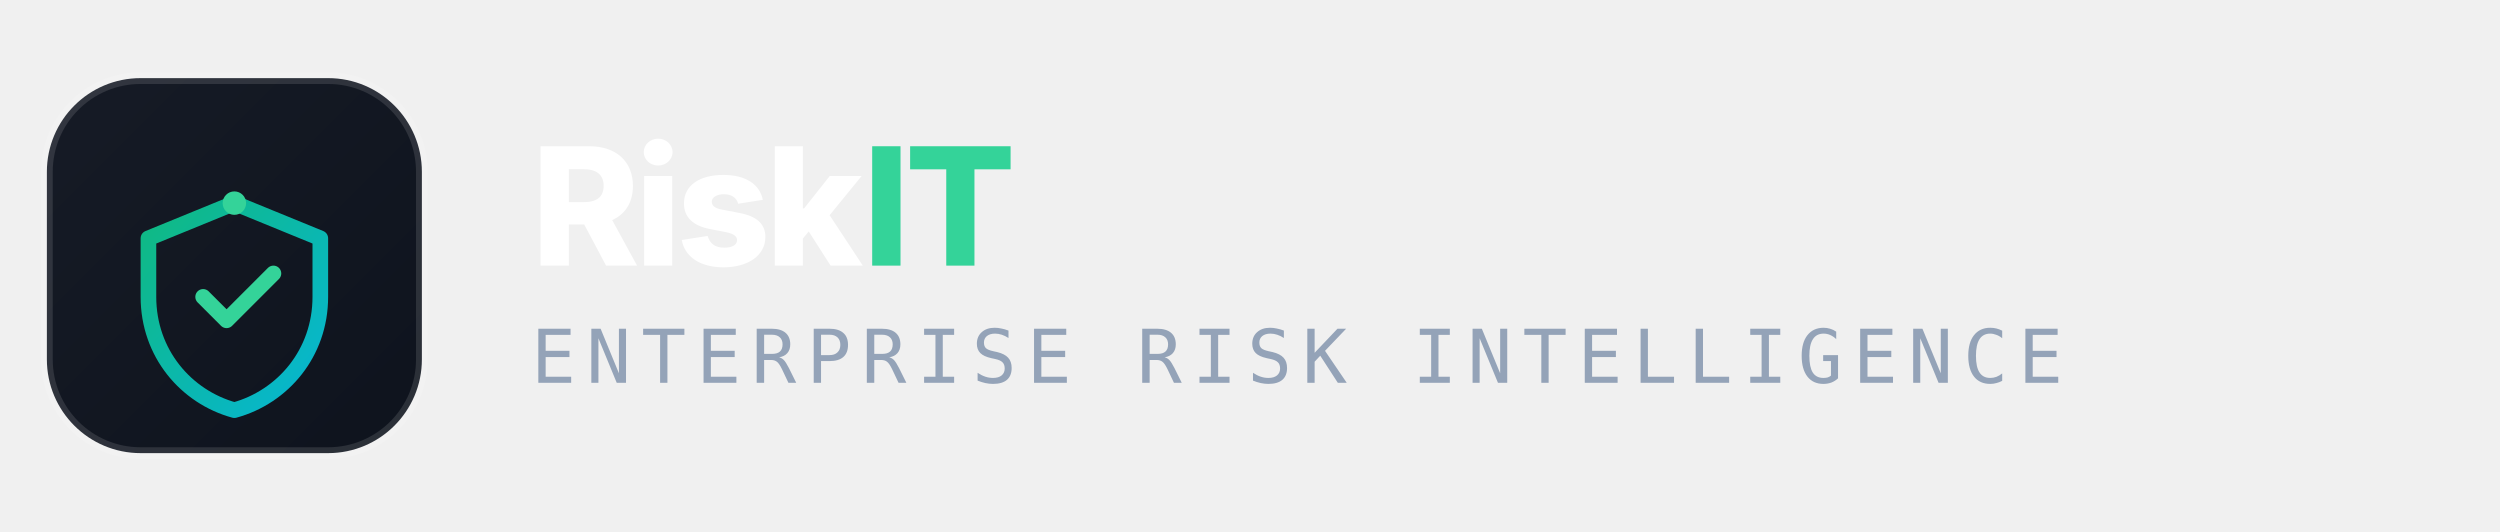
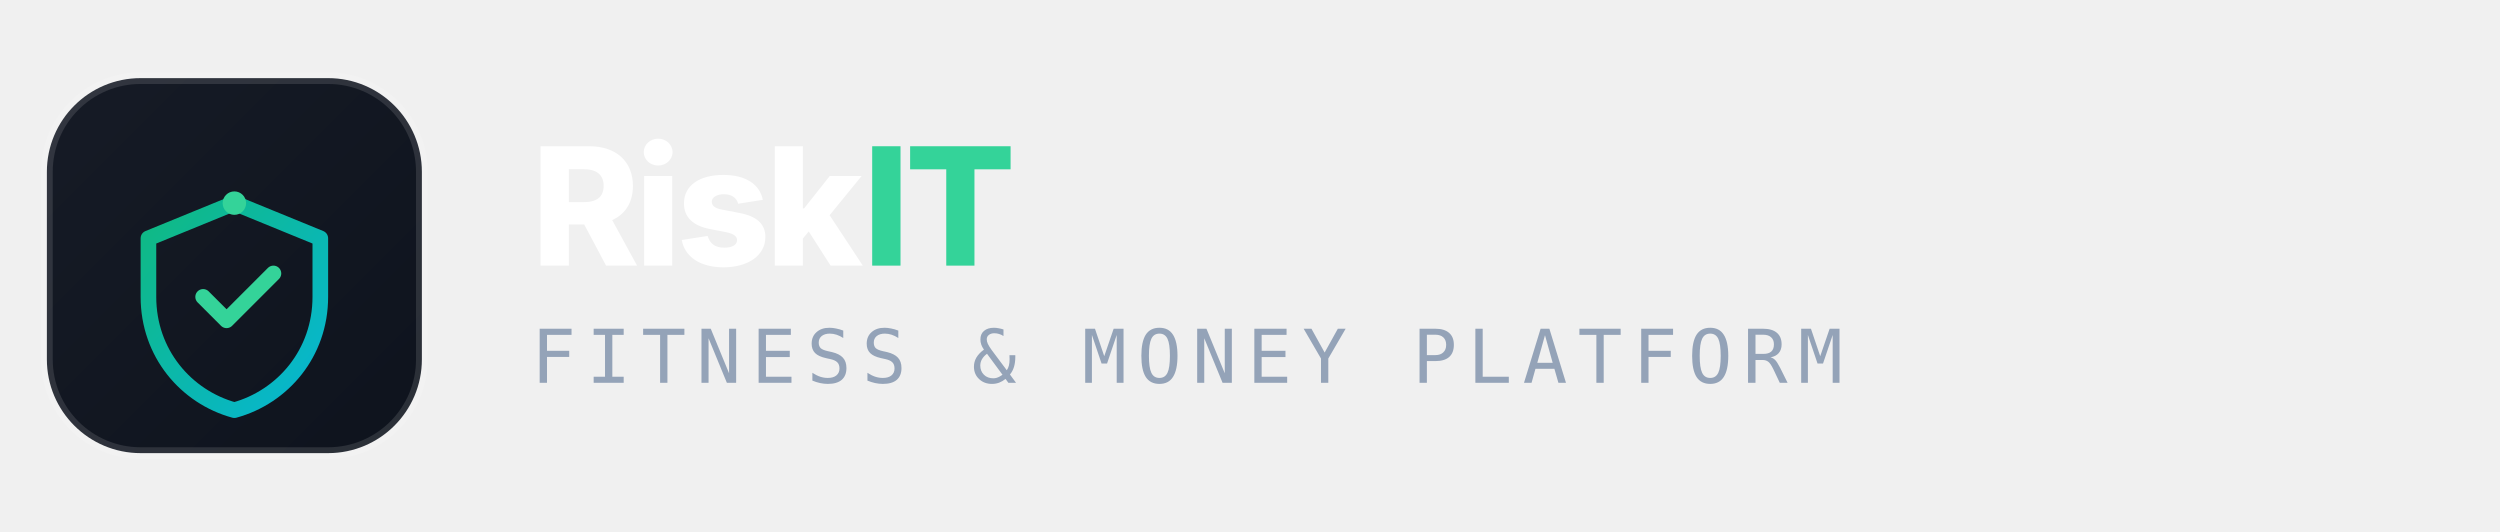
<svg xmlns="http://www.w3.org/2000/svg" viewBox="0 0 320 68" width="320" height="68" fill="none">
  <defs>
    <linearGradient id="risk-grad" x1="0%" y1="0%" x2="100%" y2="100%">
      <stop offset="0%" stop-color="#10b981" />
      <stop offset="100%" stop-color="#06b6d4" />
    </linearGradient>
    <linearGradient id="shield-bg" x1="0%" y1="0%" x2="100%" y2="100%">
      <stop offset="0%" stop-color="#161b26" />
      <stop offset="100%" stop-color="#0e131d" />
    </linearGradient>
  </defs>
  <g transform="translate(6, 10)">
    <rect width="48" height="48" rx="12" fill="url(#shield-bg)" stroke="rgba(255,255,255,0.12)" stroke-width="1.5" />
    <path d="M24 16l11 4.5v7.5c0 7.2-4.8 12.8-11 14.5-6.2-1.7-11-7.3-11-14.5v-7.5L24 16z" stroke="url(#risk-grad)" stroke-width="2" fill="none" stroke-linejoin="round" />
    <path d="M20 28l3 3 6-6" stroke="#34d399" stroke-width="2" stroke-linecap="round" stroke-linejoin="round" />
    <circle cx="24" cy="16" r="1.5" fill="#34d399" />
  </g>
  <text x="68" y="34" fill="#ffffff" font-family="'Plus Jakarta Sans', -apple-system, BlinkMacSystemFont, sans-serif" font-size="21" font-weight="800" letter-spacing="-0.03em">Risk<tspan fill="#34d399">IT</tspan>
  </text>
-   <text x="68" y="49" fill="#94a3b8" font-family="'JetBrains Mono', monospace" font-size="9.5" font-weight="500" letter-spacing="0.14em">ENTERPRISE RISK INTELLIGENCE</text>
+   <text x="68" y="49" fill="#94a3b8" font-family="'JetBrains Mono', monospace" font-size="9.5" font-weight="500" letter-spacing="0.14em">FITNESS &amp; MONEY PLATFORM</text>
</svg>
